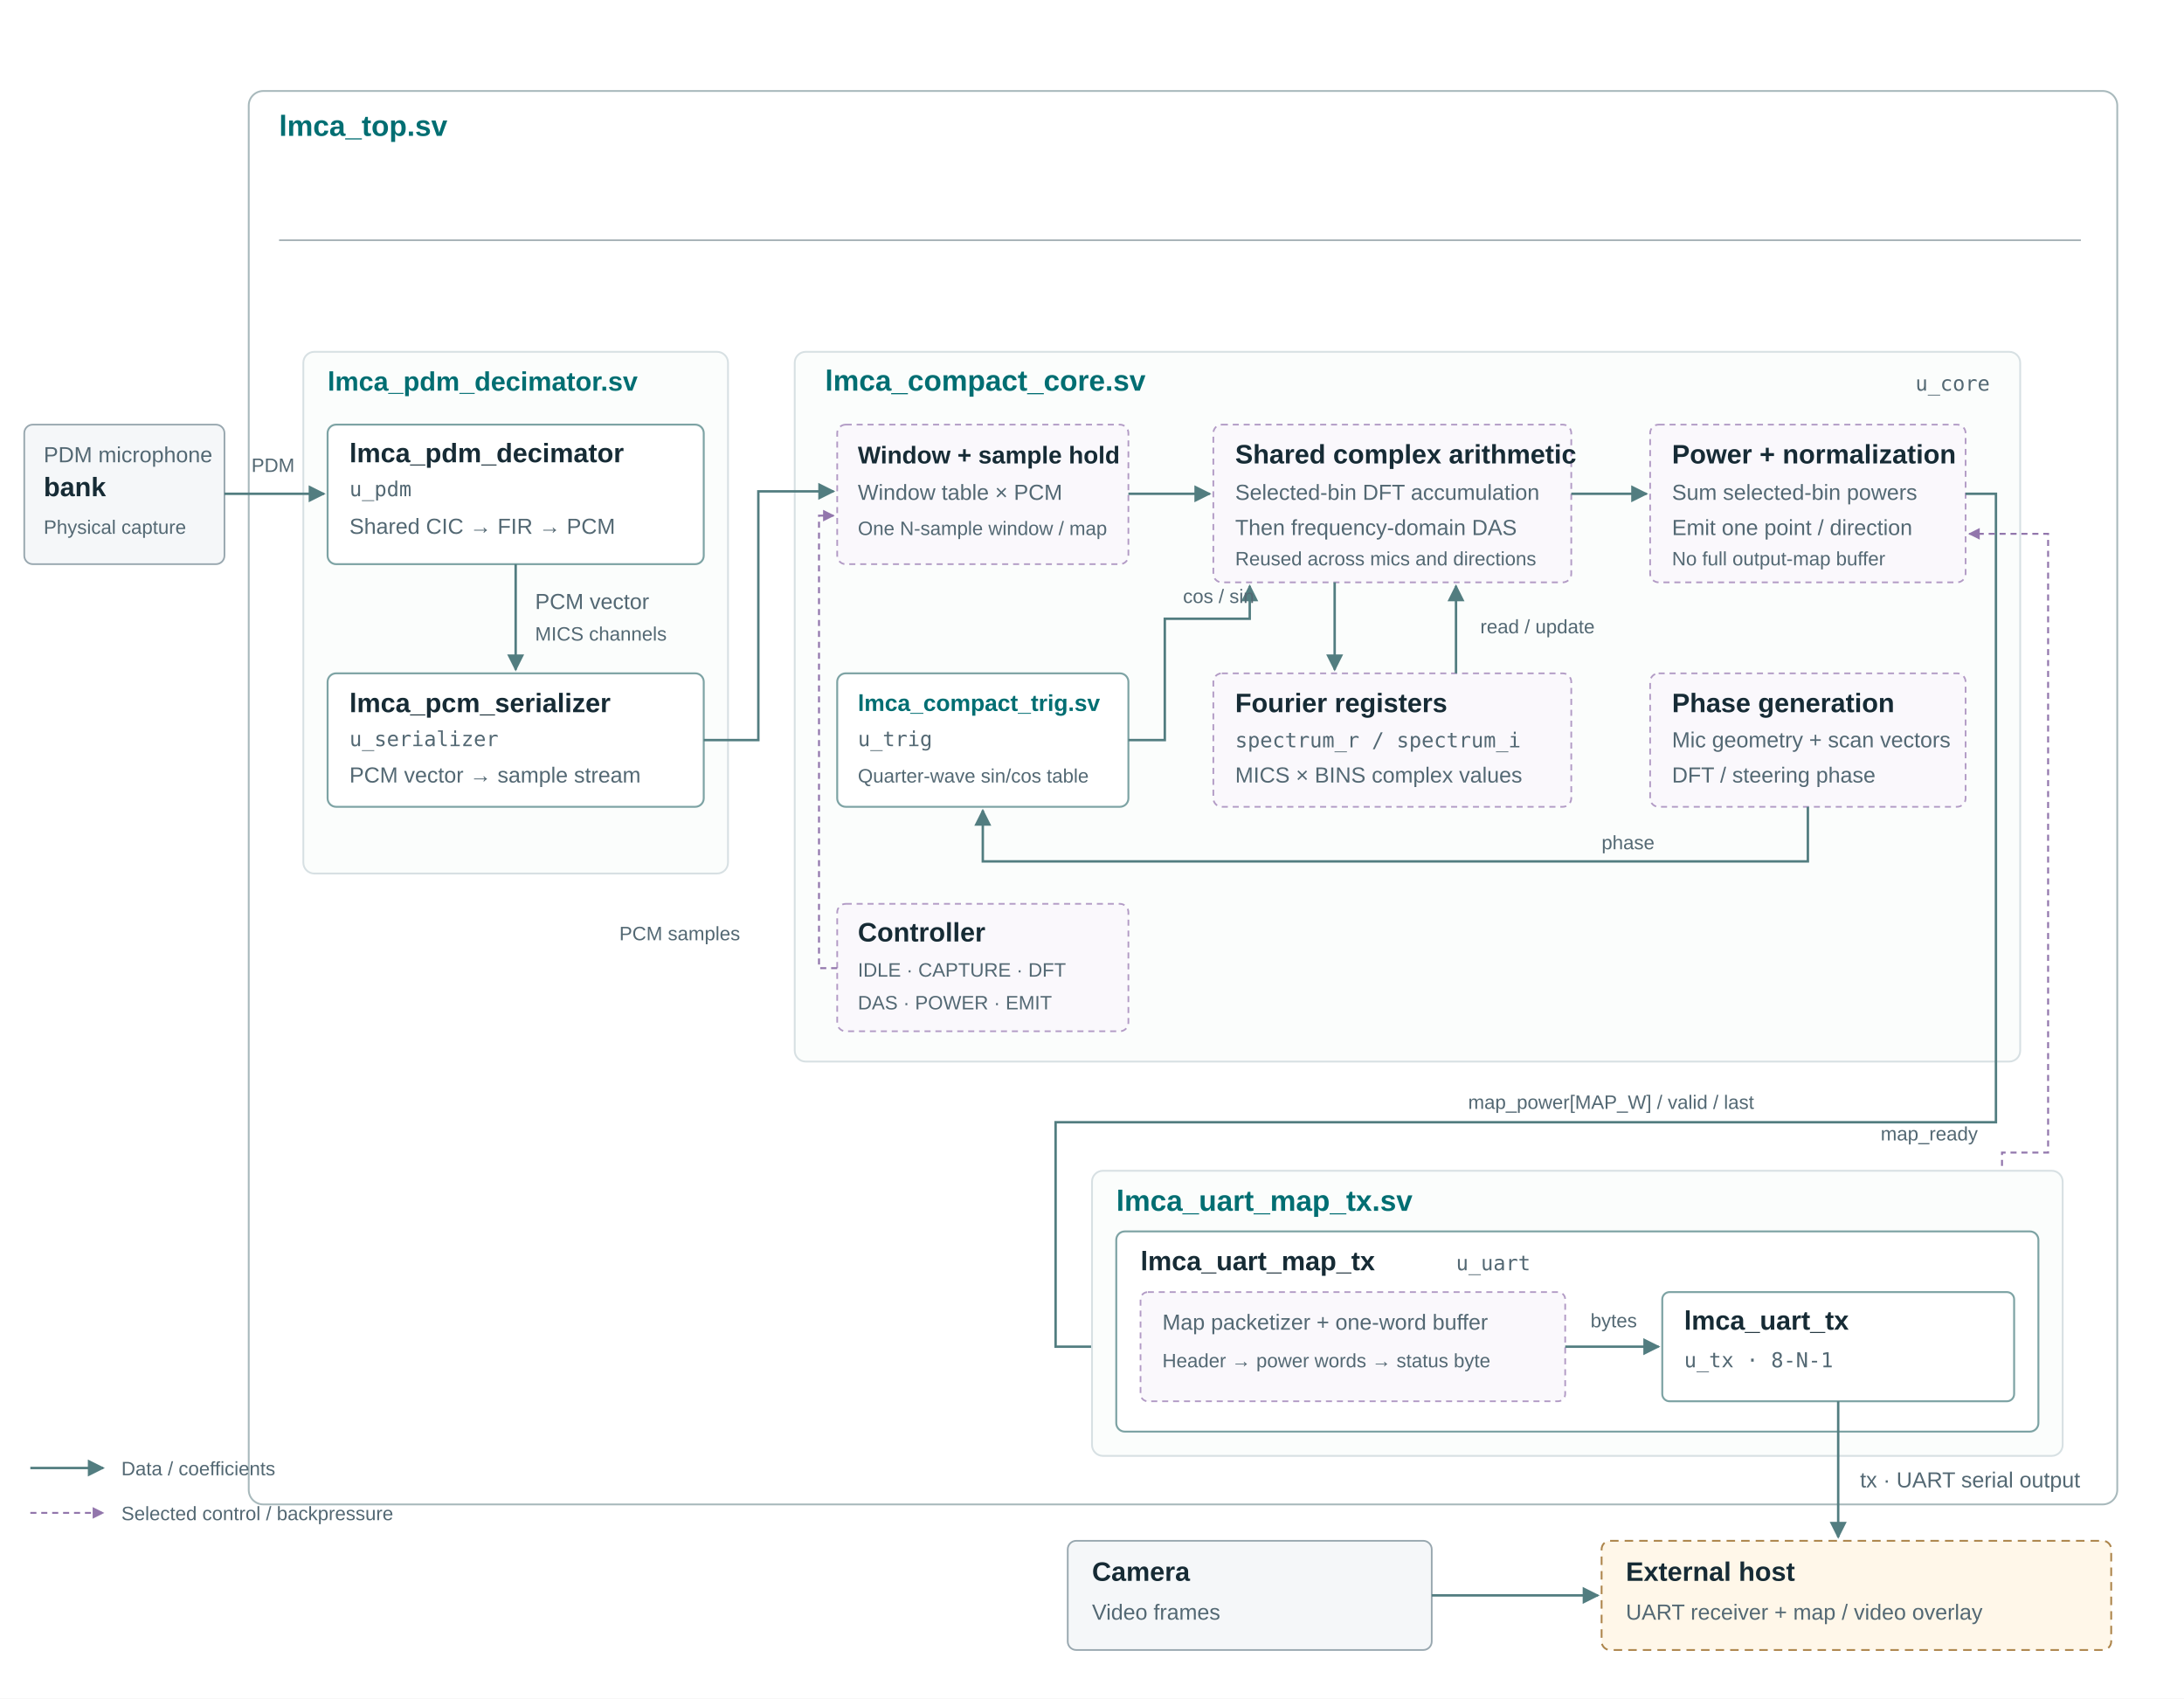
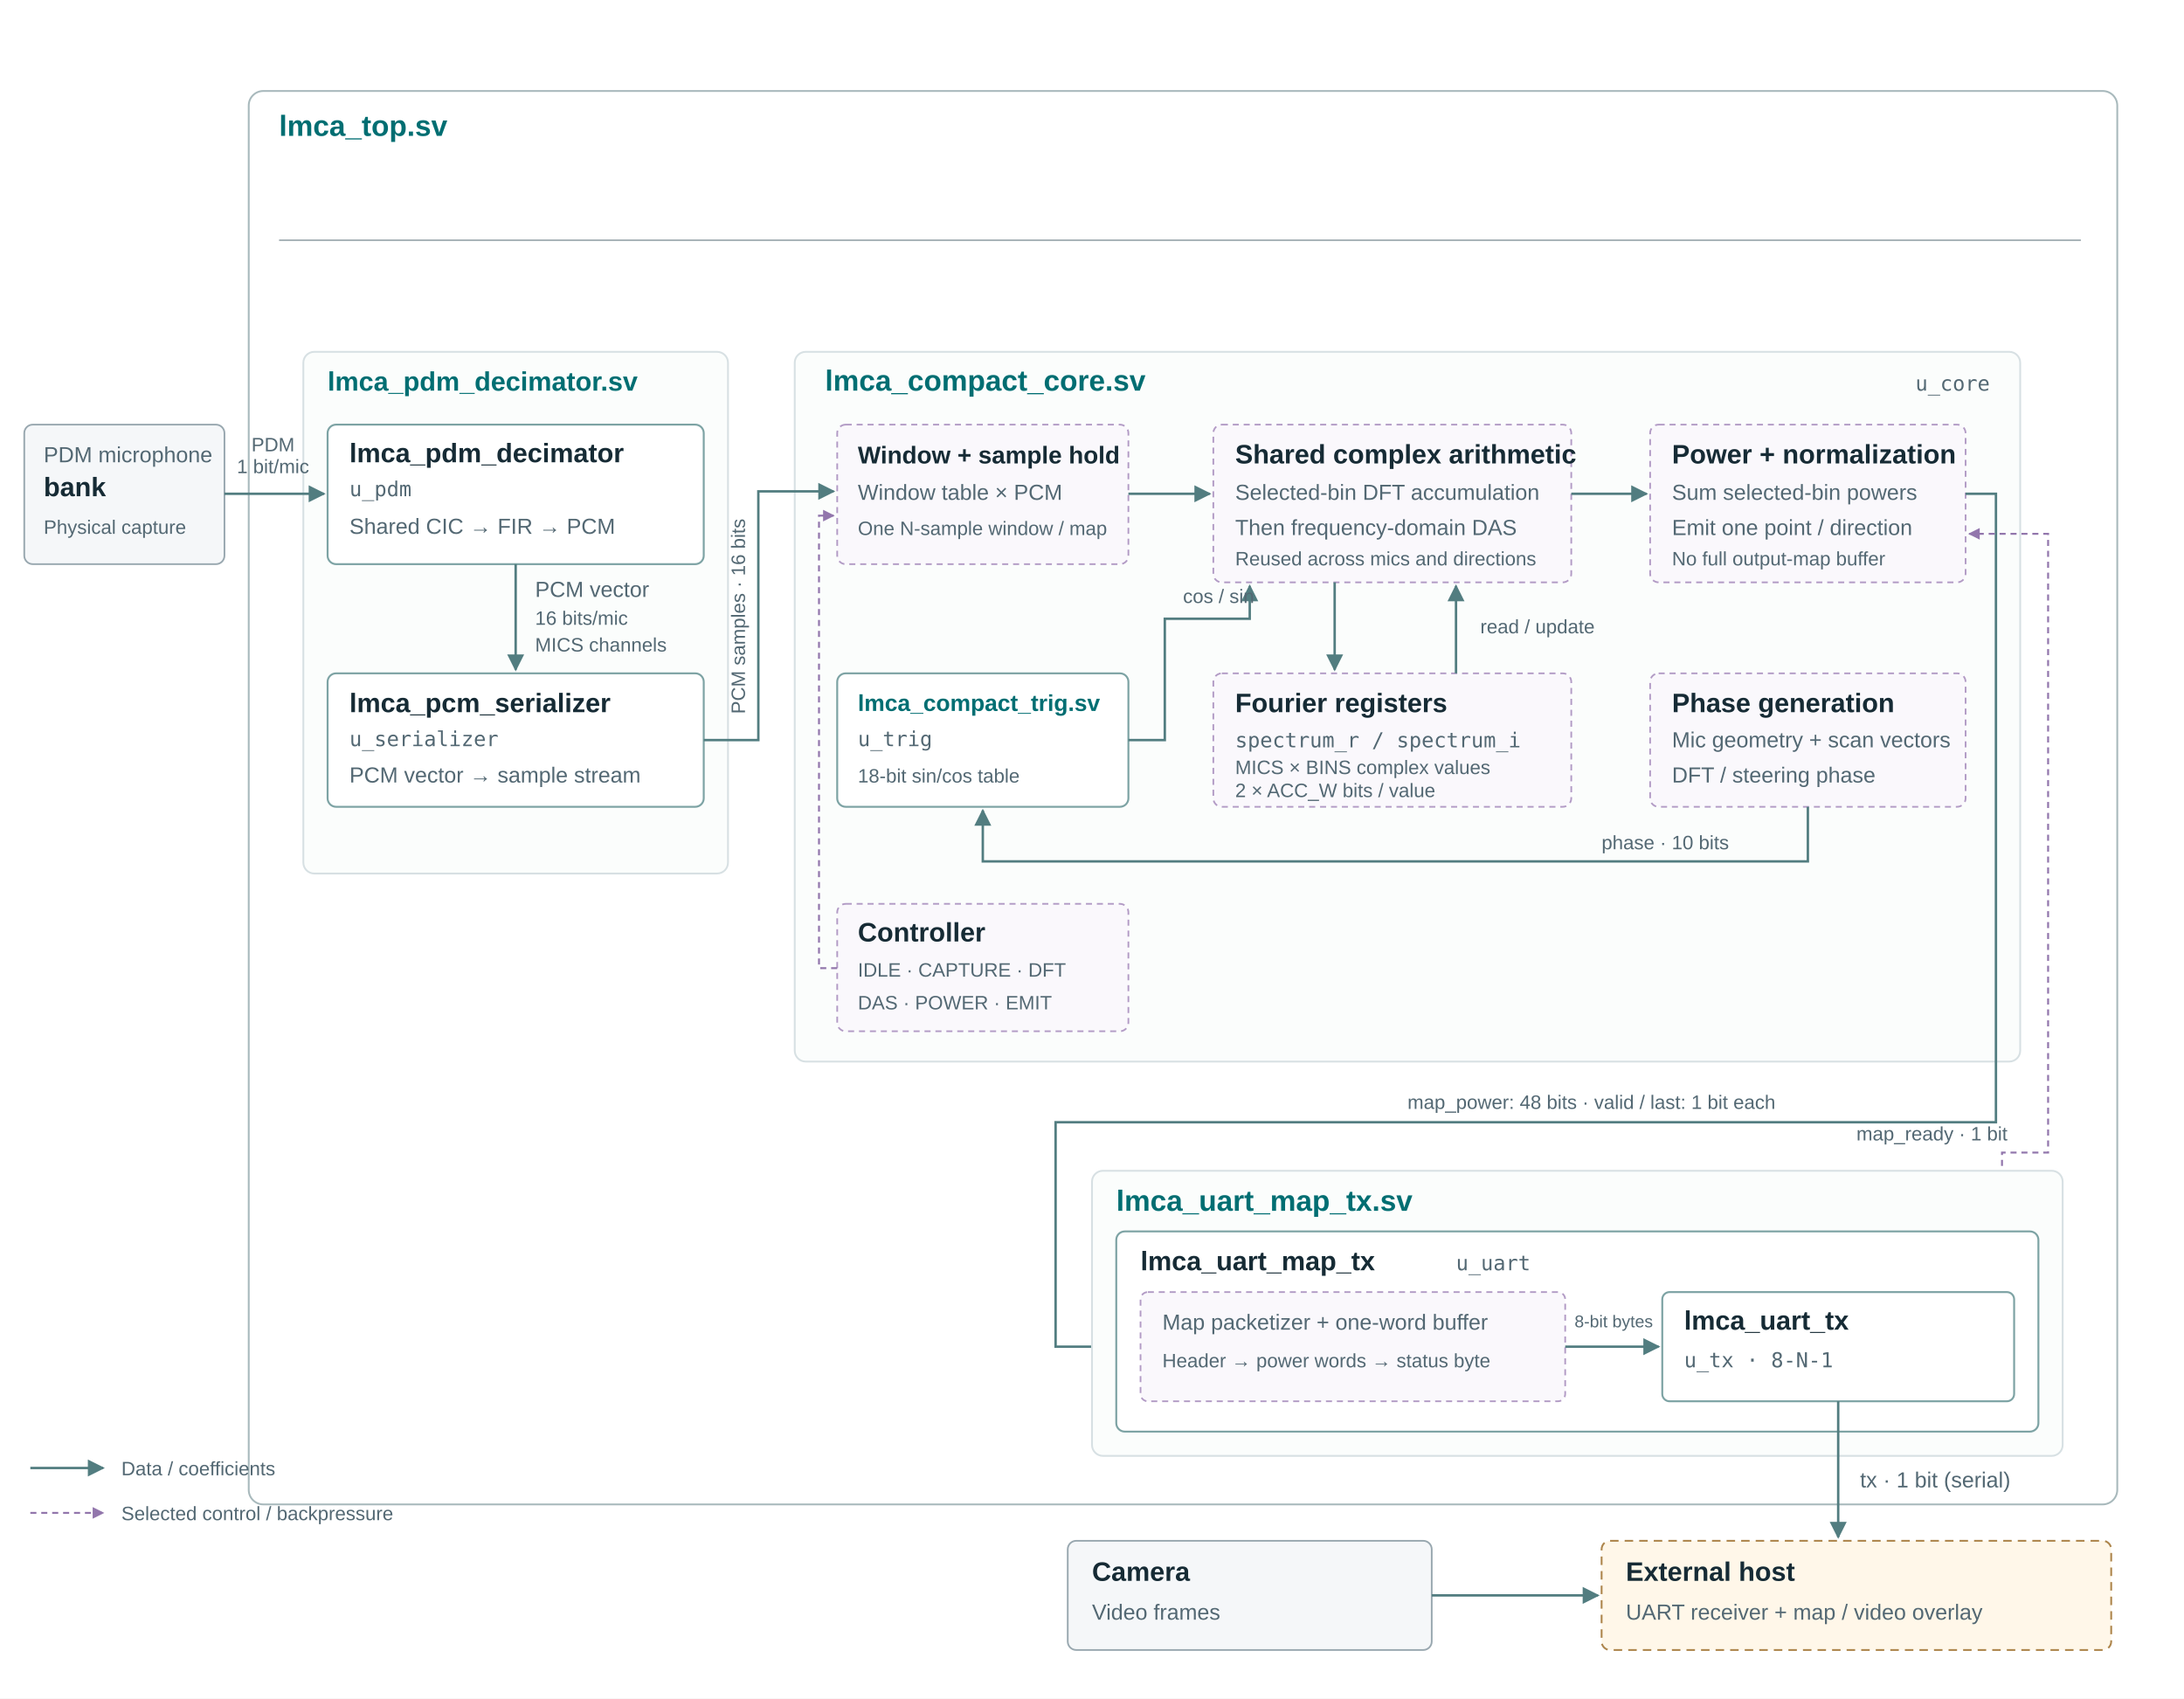
<svg xmlns="http://www.w3.org/2000/svg" class="rtl-modules" id="diagram" width="1800" height="1400" viewBox="0 0 1800 1400" role="img" aria-labelledby="rtl-uart-title rtl-uart-desc">
  <defs>
    <marker id="rtl-uart-arrow" viewBox="0 0 10 10" refX="9" refY="5" markerWidth="7" markerHeight="7" orient="auto">
      <path d="M0 0L10 5L0 10Z" fill="#527d80" />
    </marker>
    <marker id="rtl-uart-control" viewBox="0 0 10 10" refX="9" refY="5" markerWidth="6" markerHeight="6" orient="auto">
      <path d="M0 0L10 5L0 10Z" fill="#9276ac" />
    </marker>
  </defs>
  <style>
.rtl-modules text{font-family:'Segoe UI',Arial,sans-serif;fill:#162b35}
.rtl-modules .filename{font-size:24px;font-weight:700;fill:#006e72}
.rtl-modules .name{font-size:22px;font-weight:650}
.rtl-modules .small{font-size:18px;fill:#536873}
.rtl-modules .tiny{font-size:16px;fill:#536873}
.rtl-modules .instance{font:17px Consolas,monospace;fill:#536873}
.rtl-modules .file{fill:#fbfdfc;stroke:#d7e0e3;stroke-width:1.5}
.rtl-modules .rootfile{fill:white;stroke:#a8b9bc;stroke-width:1.5}
.rtl-modules .box{fill:white;stroke:#7da3a4;stroke-width:1.6}
.rtl-modules .logic{fill:#faf8fc;stroke:#b29bc5;stroke-width:1.4;stroke-dasharray:5 4}
.rtl-modules .external{fill:#f5f7f9;stroke:#98a7af;stroke-width:1.4}
.rtl-modules .host{fill:#fff7e9;stroke:#ad854b;stroke-width:1.5;stroke-dasharray:7 5}
.rtl-modules .data{fill:none;stroke:#527d80;stroke-width:2;marker-end:url(#rtl-uart-arrow)}
.rtl-modules .control{fill:none;stroke:#9276ac;stroke-width:1.6;stroke-dasharray:5 4;marker-end:url(#rtl-uart-control)}
.rtl-modules .rail{fill:none;stroke:#a7b2b7;stroke-width:1.4}
</style>
  <rect width="1800" height="1400" fill="white" />
  <rect x="205" y="75" width="1540" height="1165" rx="12" class="rootfile" />
  <text x="230" y="112" class="filename">lmca_top.sv</text>
  <path d="M230 198H1715" class="rail" />
  <rect x="250" y="290" width="350" height="430" rx="9" class="file" />
  <text x="270" y="322" class="filename" style="font-size:22px">lmca_pdm_decimator.sv</text>
  <rect x="270" y="350" width="310" height="115" rx="7" class="box" />
  <text x="288" y="381" class="name">lmca_pdm_decimator</text>
  <text x="288" y="409" class="instance">u_pdm</text>
  <text x="288" y="440" class="small">Shared CIC → FIR → PCM</text>
  <path d="M425 465V552" class="data" />
-   <text x="441" y="502" class="small">PCM vector</text>
-   <text x="441" y="528" class="tiny">MICS channels</text>
+   <text x="441" y="492" class="small">PCM vector</text>
+   <text x="441" y="515" class="tiny">16 bits/mic<tspan x="441" dy="22">MICS channels</tspan>
+   </text>
  <rect x="270" y="555" width="310" height="110" rx="7" class="box" />
  <text x="288" y="587" class="name">lmca_pcm_serializer</text>
  <text x="288" y="615" class="instance">u_serializer</text>
  <text x="288" y="645" class="small">PCM vector → sample stream</text>
  <rect x="20" y="350" width="165" height="115" rx="7" class="external" />
  <text x="36" y="381" class="small">PDM microphone</text>
  <text x="36" y="409" class="name">bank</text>
  <text x="36" y="440" class="tiny">Physical capture</text>
  <path d="M185 407H267" class="data" />
-   <text x="225" y="389" class="tiny" text-anchor="middle">PDM</text>
+   <text x="225" y="372" class="tiny" text-anchor="middle">PDM<tspan x="225" dy="18">1 bit/mic</tspan>
+   </text>
  <rect x="655" y="290" width="1010" height="585" rx="9" class="file" />
  <text x="680" y="322" class="filename">lmca_compact_core.sv</text>
  <text x="1640" y="322" class="instance" text-anchor="end">u_core</text>
  <path d="M580 610H625V405H687" class="data" />
-   <text x="610" y="775" class="tiny" text-anchor="end">PCM samples</text>
+   <text x="614" y="508" class="tiny" text-anchor="middle" transform="rotate(-90 614 508)">PCM samples · 16 bits</text>
  <rect x="690" y="350" width="240" height="115" rx="7" class="logic" />
  <text x="707" y="382" class="name" style="font-size:20px">Window + sample hold</text>
  <text x="707" y="412" class="small">Window table × PCM</text>
  <text x="707" y="441" class="tiny">One N-sample window / map</text>
  <path d="M930 407H997" class="data" />
  <rect x="1000" y="350" width="295" height="130" rx="7" class="logic" />
  <text x="1018" y="382" class="name">Shared complex arithmetic</text>
  <text x="1018" y="412" class="small">Selected-bin DFT accumulation</text>
  <text x="1018" y="441" class="small">Then frequency-domain DAS</text>
  <text x="1018" y="466" class="tiny">Reused across mics and directions</text>
  <path d="M1295 407H1357" class="data" />
  <rect x="1360" y="350" width="260" height="130" rx="7" class="logic" />
  <text x="1378" y="382" class="name">Power + normalization</text>
  <text x="1378" y="412" class="small">Sum selected-bin powers</text>
  <text x="1378" y="441" class="small">Emit one point / direction</text>
  <text x="1378" y="466" class="tiny">No full output-map buffer</text>
  <rect x="690" y="555" width="240" height="110" rx="7" class="box" />
  <text x="707" y="586" class="filename" style="font-size:19px">lmca_compact_trig.sv</text>
  <text x="707" y="615" class="instance">u_trig</text>
-   <text x="707" y="645" class="tiny">Quarter-wave sin/cos table</text>
+   <text x="707" y="645" class="tiny">18-bit sin/cos table</text>
  <path d="M930 610H960V510H1030V483" class="data" />
  <text x="975" y="497" class="tiny">cos / sin</text>
  <rect x="1000" y="555" width="295" height="110" rx="7" class="logic" />
  <text x="1018" y="587" class="name">Fourier registers</text>
  <text x="1018" y="616" class="instance">spectrum_r / spectrum_i</text>
-   <text x="1018" y="645" class="small">MICS × BINS complex values</text>
+   <text x="1018" y="638" class="tiny">MICS × BINS complex values<tspan x="1018" dy="19">2 × ACC_W bits / value</tspan>
+   </text>
  <path d="M1100 480V552" class="data" />
  <path d="M1200 555V483" class="data" />
  <text x="1220" y="522" class="tiny">read / update</text>
  <rect x="1360" y="555" width="260" height="110" rx="7" class="logic" />
  <text x="1378" y="587" class="name">Phase generation</text>
  <text x="1378" y="616" class="small">Mic geometry + scan vectors</text>
  <text x="1378" y="645" class="small">DFT / steering phase</text>
  <path d="M1490 665V710H810V668" class="data" />
-   <text x="1320" y="700" class="tiny">phase</text>
+   <text x="1320" y="700" class="tiny">phase · 10 bits</text>
  <rect x="690" y="745" width="240" height="105" rx="7" class="logic" />
  <text x="707" y="776" class="name">Controller</text>
  <text x="707" y="805" class="tiny">IDLE · CAPTURE · DFT</text>
  <text x="707" y="832" class="tiny">DAS · POWER · EMIT</text>
  <path d="M690 798H675V425H687" class="control" />
  <path d="M1620 407H1645V925H870V1110H937" class="data" />
-   <text x="1210" y="914" class="tiny">map_power[MAP_W] / valid / last</text>
+   <text x="1160" y="914" class="tiny">map_power: 48 bits · valid / last: 1 bit each</text>
  <path d="M1650 1015V950H1688V440H1623" class="control" />
-   <text x="1550" y="940" class="tiny">map_ready</text>
+   <text x="1530" y="940" class="tiny">map_ready · 1 bit</text>
  <rect x="900" y="965" width="800" height="235" rx="9" class="file" />
  <text x="920" y="998" class="filename">lmca_uart_map_tx.sv</text>
  <rect x="920" y="1015" width="760" height="165" rx="7" class="box" />
  <text x="940" y="1047" class="name">lmca_uart_map_tx</text>
  <text x="1200" y="1047" class="instance">u_uart</text>
  <rect x="940" y="1065" width="350" height="90" rx="6" class="logic" />
  <text x="958" y="1096" class="small">Map packetizer + one-word buffer</text>
  <text x="958" y="1127" class="tiny">Header → power words → status byte</text>
  <path d="M1290 1110H1367" class="data" />
-   <text x="1330" y="1094" class="tiny" text-anchor="middle">bytes</text>
+   <text x="1330" y="1094" class="tiny" style="font-size:14px" text-anchor="middle">8-bit bytes</text>
  <rect x="1370" y="1065" width="290" height="90" rx="6" class="box" />
  <text x="1388" y="1096" class="name">lmca_uart_tx</text>
  <text x="1388" y="1127" class="instance">u_tx · 8-N-1</text>
  <path d="M1515 1155V1267" class="data" />
-   <text x="1533" y="1226" class="small">tx · UART serial output</text>
+   <text x="1533" y="1226" class="small">tx · 1 bit (serial)</text>
  <rect x="1320" y="1270" width="420" height="90" rx="7" class="host" />
  <text x="1340" y="1303" class="name">External host</text>
  <text x="1340" y="1335" class="small">UART receiver + map / video overlay</text>
  <rect x="880" y="1270" width="300" height="90" rx="7" class="external" />
  <text x="900" y="1303" class="name">Camera</text>
  <text x="900" y="1335" class="small">Video frames</text>
  <path d="M1180 1315H1317" class="data" />
  <path d="M25 1210H85" class="data" />
  <text x="100" y="1216" class="tiny">Data / coefficients</text>
  <path d="M25 1247H85" class="control" />
  <text x="100" y="1253" class="tiny">Selected control / backpressure</text>
</svg>
